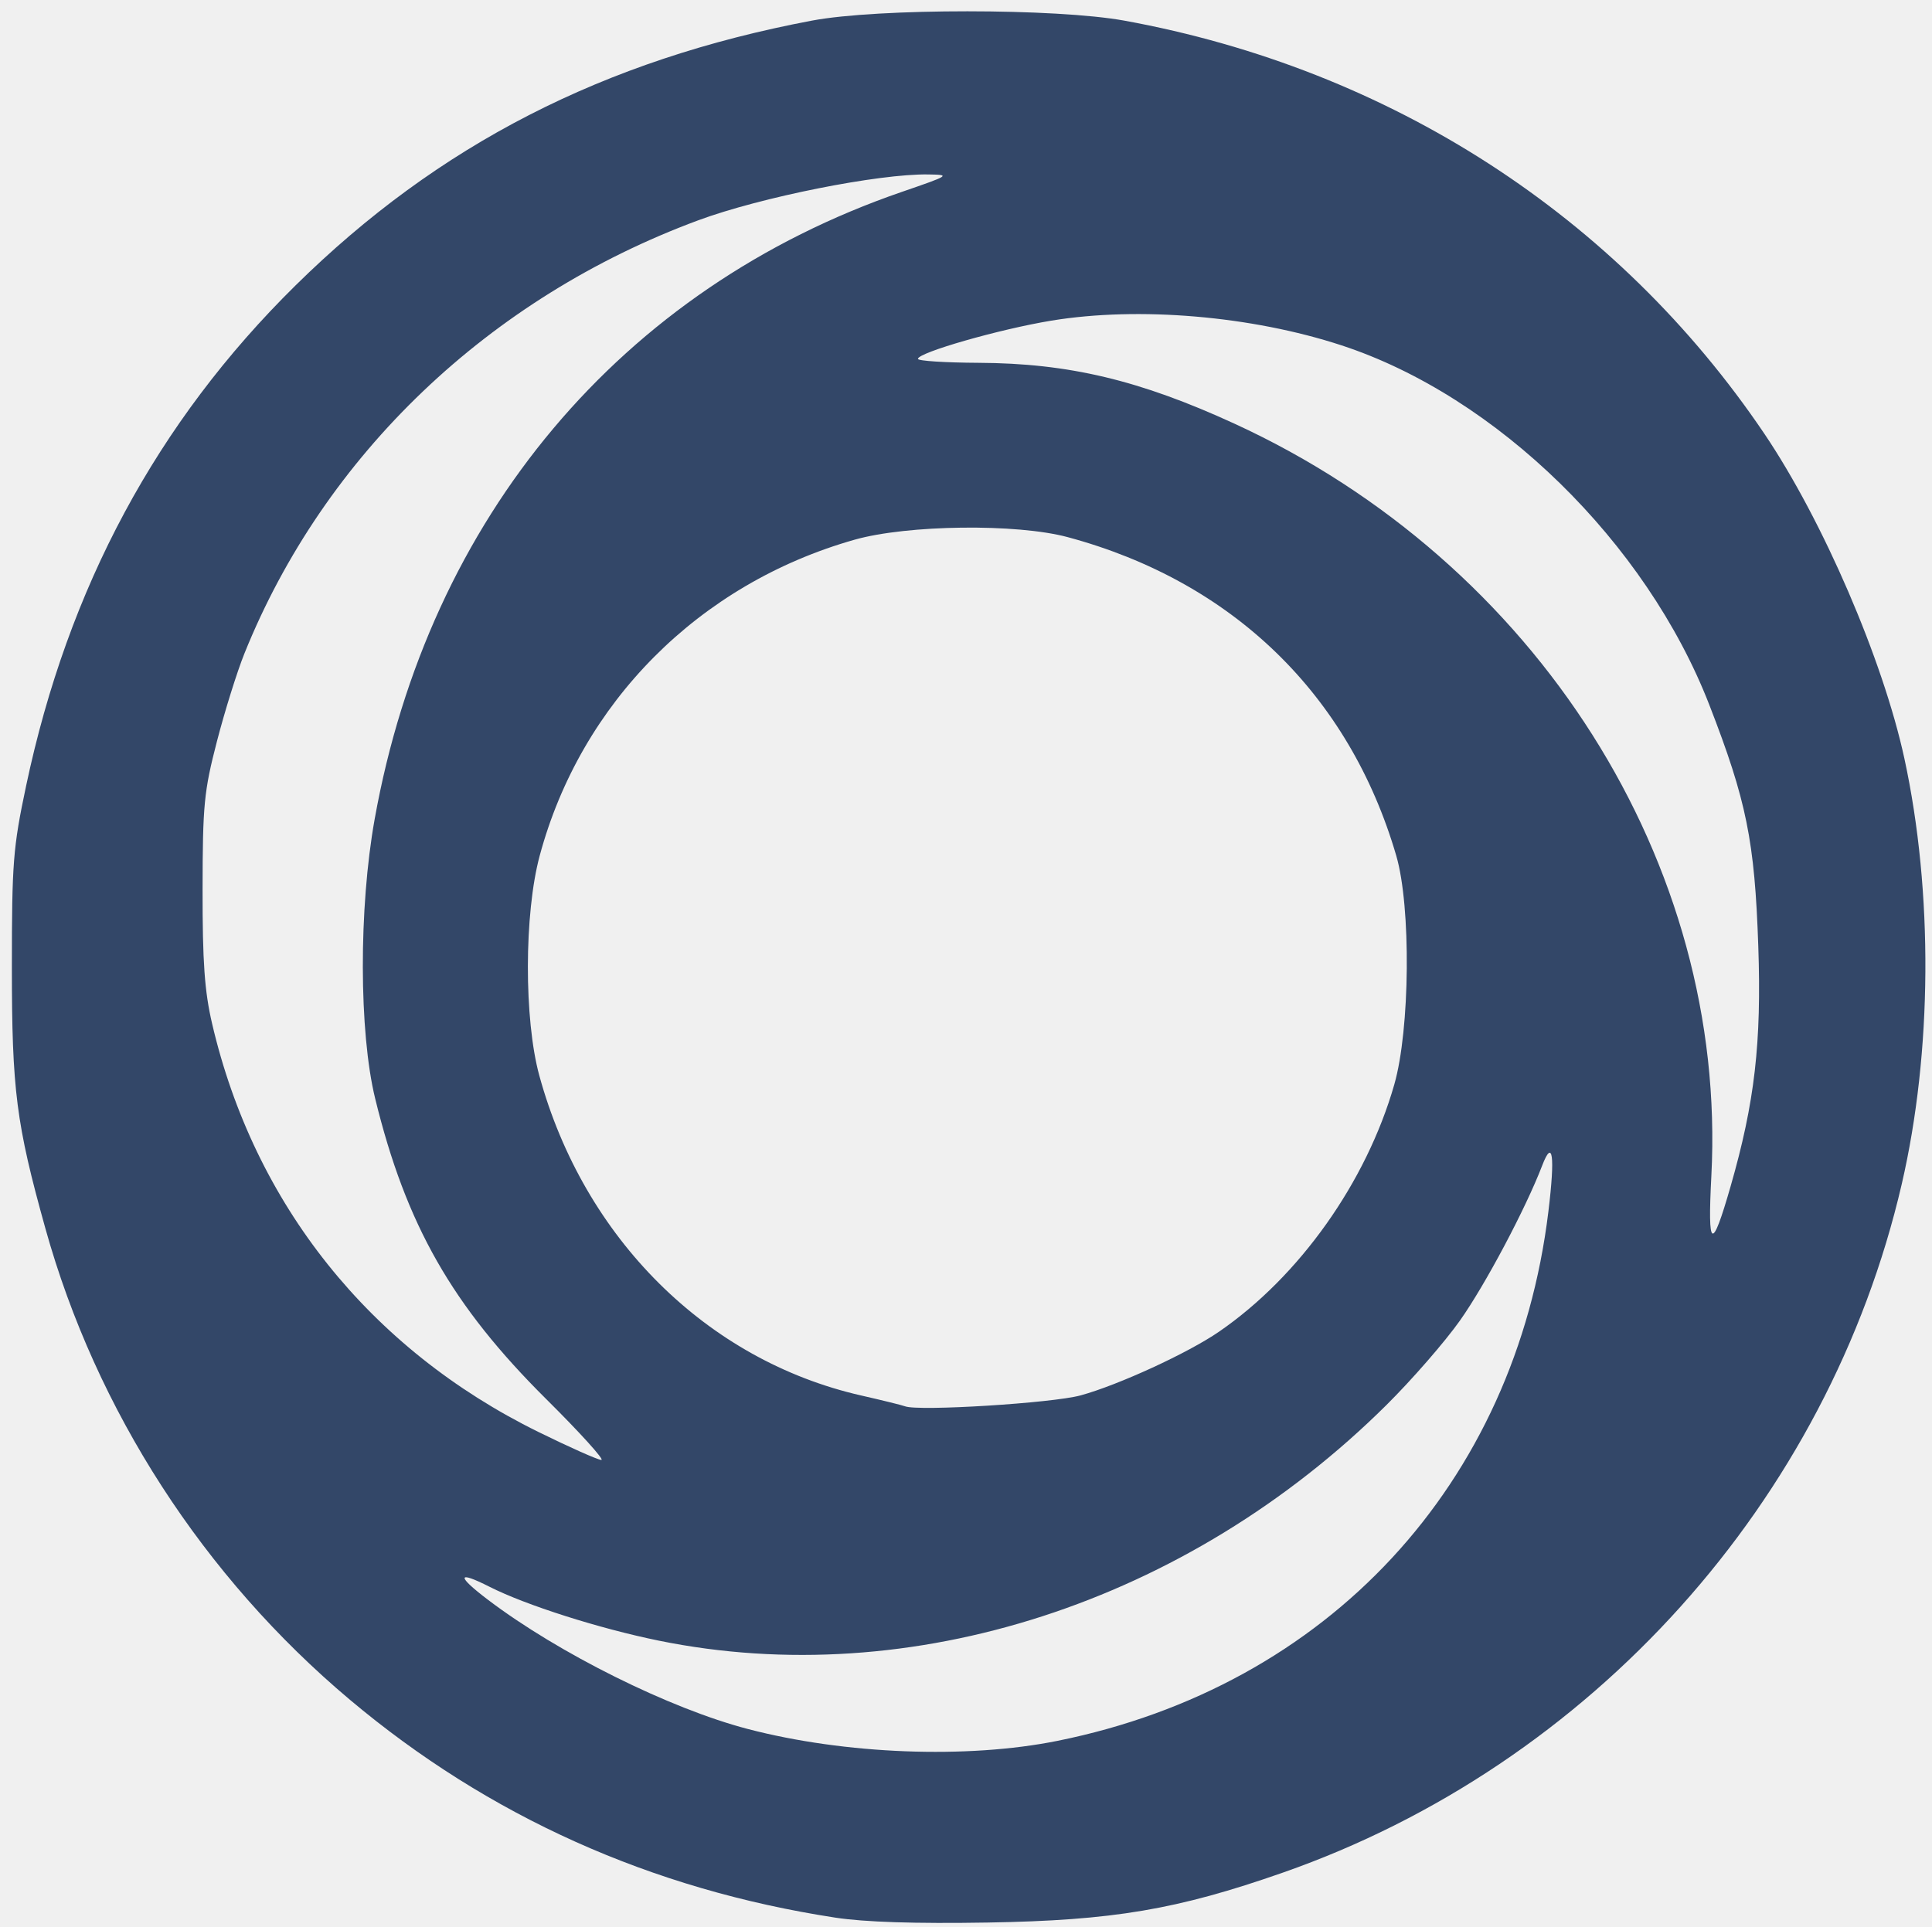
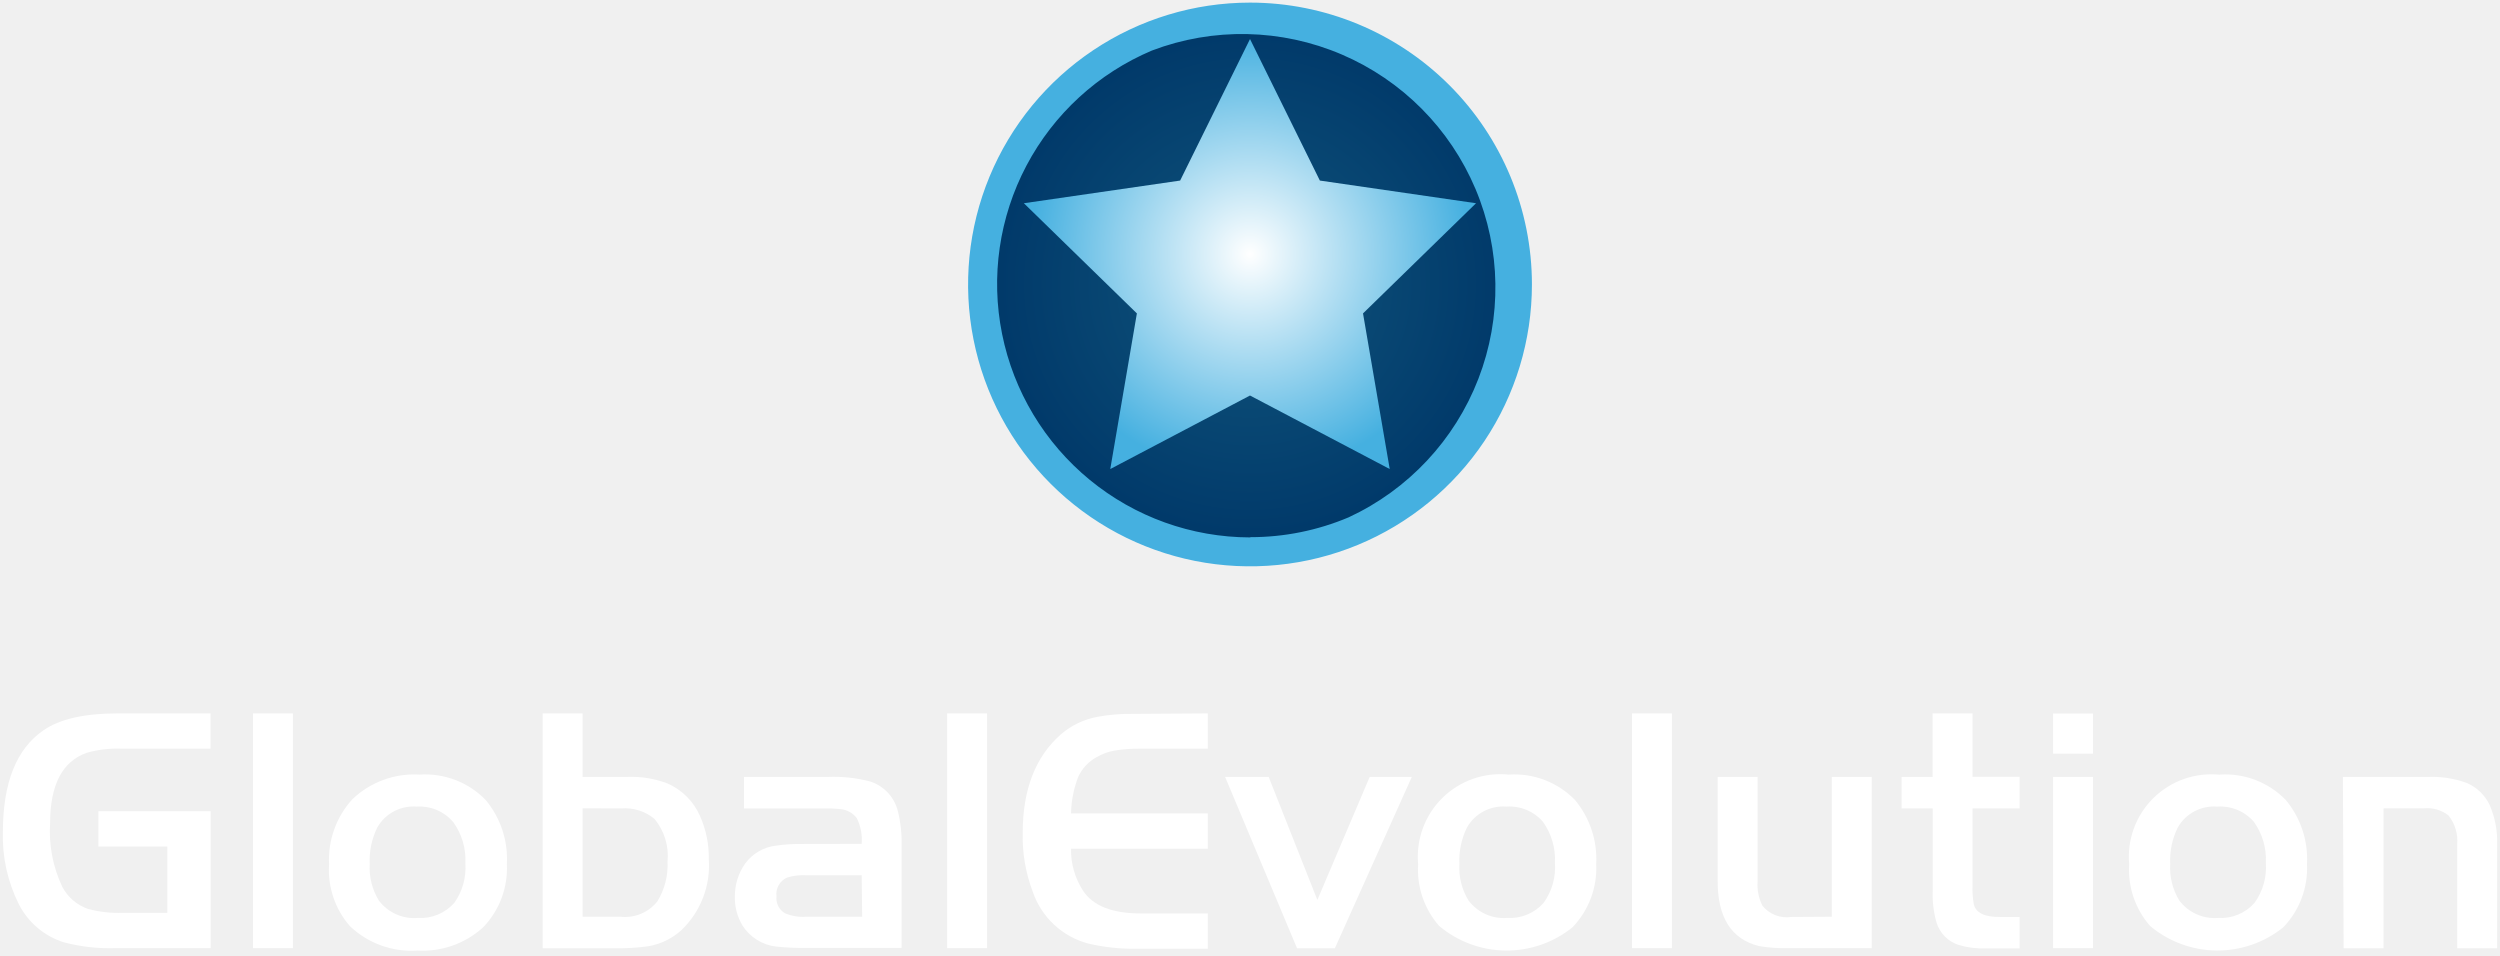
- <svg xmlns="http://www.w3.org/2000/svg" version="1.1" id="svg1" width="374" height="373" viewBox="0 0 374 373">
-   <g id="g1">
-     <path style="fill:#334768;fill-opacity:1" d="M 161.694,371.288 C 126.084,365.822 94.612,351.694 67.753,329.119 39.405,305.292 18.615,273.112 8.785,237.845 3.125,217.538 2.298,211.082 2.299,187.194 c 10e-4,-20.167 0.23,-23.083 2.747,-35 C 13.174,113.721 30.404,81.693 57.173,55.3 84.823,28.038 116.874,11.595 157.194,3.988 c 12.753,-2.406 47.29,-2.398 60.5,0.015 51.383,9.385 95.409,37.82 123.877,80.009 11.306,16.755 22.959,43.798 27.086,62.861 5.597,25.851 5.402,56.861 -0.519,82.407 -14.226,61.38 -60.084,112.403 -119.8,133.294 -20.477,7.164 -32.856,9.258 -57.145,9.666 -13.978,0.235 -23.842,-0.083 -29.5,-0.952 z m 43,-34.225 c 52.375,-10.56 88.638,-49.677 95.052,-102.532 1.309,-10.784 0.839,-14.205 -1.214,-8.843 -3.183,8.313 -11.016,23.077 -15.918,30.005 -2.919,4.125 -9.317,11.477 -14.218,16.338 -38.6,38.282 -92.01,55.582 -140.866,45.628 -11.523,-2.348 -25.757,-6.879 -32.766,-10.43 -6.325,-3.205 -6.442,-2.141 -0.278,2.535 13.631,10.339 35.155,21.045 50.241,24.991 18.823,4.923 42.482,5.833 59.966,2.308 z m -98.901,-66.119 c -18.29,-18.162 -27.191,-33.795 -33.168,-58.25 -3.144,-12.864 -3.188,-36.859 -0.1,-54.081 10.483,-58.46 47.718,-102.764 102.09,-121.472 9.293,-3.197 9.444,-3.298 5.079,-3.366 -9.598,-0.149 -32.416,4.4 -44.5,8.871 -40.522,14.995 -72.4,45.428 -87.889,83.907 -1.408,3.498 -3.8,11.148 -5.314,17 -2.504,9.672 -2.756,12.278 -2.776,28.64 -0.017,14.09 0.384,19.738 1.843,26 8.148,34.977 30.52,62.984 63.136,79.043 6.05,2.979 11.547,5.425 12.216,5.436 0.669,0.011 -4.109,-5.267 -10.617,-11.73 z m 103.401,-0.773 c 7.334,-2.01 20.784,-8.201 26.779,-12.325 15.591,-10.727 28.524,-28.966 33.936,-47.86 3.055,-10.665 3.262,-34.43 0.386,-44.291 -9.098,-31.201 -31.671,-53.097 -63.601,-61.694 -9.878,-2.66 -31.021,-2.406 -41.259,0.495 -30.091,8.526 -52.976,31.5 -60.964,61.2 -3.017,11.216 -3.049,31.68 -0.068,42.565 8.618,31.466 32.415,55.124 62.291,61.927 4.125,0.939 7.95,1.883 8.5,2.097 2.569,1.001 28.524,-0.612 34,-2.113 z m 125.82,-40.477 c 4.673,-16.256 5.999,-27.762 5.359,-46.49 -0.697,-20.397 -2.279,-28.189 -9.49,-46.752 -12.215,-31.443 -41.174,-59.751 -71.189,-69.586 -17.4,-5.702 -39.254,-7.564 -56.156,-4.786 -10.046,1.651 -25.845,6.18 -25.843,7.408 7.6e-4,0.389 5.288,0.73 11.75,0.76 17.447,0.079 31.176,3.348 49.568,11.802 58.475,26.879 95.422,85.186 92.275,145.623 -0.745,14.309 0.068,14.75 3.726,2.022 z" id="path1" />
-   </g>
+ <svg xmlns="http://www.w3.org/2000/svg" width="204" height="78" viewBox="0 0 204 78" fill="none">
+   <path fill-rule="evenodd" clip-rule="evenodd" d="M80.156 23.214C80.164 27.527 81.45 31.741 83.852 35.323C86.254 38.906 89.664 41.696 93.652 43.342C97.639 44.988 102.025 45.416 106.255 44.571C110.485 43.726 114.37 41.647 117.419 38.596C120.468 35.545 122.544 31.658 123.385 27.428C124.226 23.198 123.795 18.813 122.145 14.828C120.495 10.843 117.701 7.436 114.115 5.038C110.53 2.64 106.314 1.358 102 1.354C99.13 1.354 96.288 1.919 93.636 3.018C90.985 4.117 88.576 5.727 86.547 7.758C84.519 9.788 82.91 12.198 81.813 14.85C80.717 17.502 80.154 20.344 80.156 23.214Z" fill="url(#paint0_radial_685_2660)" />
+   <path d="M102 0.213C97.451 0.213 93.003 1.562 89.22 4.089C85.437 6.616 82.488 10.209 80.747 14.411C79.006 18.614 78.55 23.238 79.438 27.7C80.326 32.161 82.517 36.26 85.734 39.476C88.951 42.693 93.05 44.883 97.512 45.771C101.975 46.658 106.6 46.203 110.804 44.462C115.007 42.721 118.6 39.773 121.128 35.991C123.655 32.209 125.005 27.762 125.005 23.213C125.005 17.113 122.581 11.263 118.267 6.949C113.953 2.636 108.101 0.213 102 0.213ZM102 43.853C97.231 43.842 92.613 42.184 88.927 39.159C85.24 36.135 82.712 31.929 81.771 27.255C80.829 22.581 81.532 17.725 83.761 13.51C85.989 9.294 89.606 5.978 93.999 4.123C99.007 2.221 104.558 2.337 109.483 4.445C114.408 6.553 118.322 10.49 120.403 15.426C122.483 20.362 122.567 25.912 120.636 30.909C118.705 35.905 114.911 39.957 110.052 42.213C107.52 43.283 104.799 43.834 102.05 43.833L102 43.853Z" fill="#45B0E0" />
+   <path fill-rule="evenodd" clip-rule="evenodd" d="M102 3.184L107.701 14.734L120.444 16.584L111.222 25.574L113.402 38.274L102 32.274L90.598 38.274L92.769 25.574L83.547 16.584L96.299 14.734L102 3.184Z" fill="url(#paint1_radial_685_2660)" />
+   <path d="M8.032 66.196H17.189V77.367H9.442C8.013 77.415 6.585 77.255 5.202 76.891C4.411 76.641 3.679 76.236 3.048 75.698C2.417 75.161 1.9 74.503 1.527 73.763C0.619 71.943 0.176 69.927 0.236 67.894C0.236 63.883 1.335 61.119 3.533 59.603C4.857 58.676 6.883 58.213 9.611 58.213H17.179V61.093H9.949C8.977 61.051 8.005 61.165 7.069 61.43C5.082 62.138 4.089 64.052 4.089 67.169C3.974 68.957 4.316 70.744 5.082 72.363C5.528 73.212 6.281 73.859 7.188 74.17C8.107 74.415 9.058 74.522 10.008 74.488H13.653V69.076H8.032V66.196Z" fill="white" />
+   <path d="M23.903 77.367H20.645V58.213H23.903V77.367Z" fill="white" />
+   <path d="M34.231 63.207C35.228 63.14 36.228 63.291 37.161 63.649C38.094 64.007 38.938 64.565 39.634 65.282C40.848 66.743 41.466 68.608 41.362 70.505C41.408 71.452 41.261 72.399 40.928 73.287C40.594 74.175 40.083 74.986 39.425 75.668C38.704 76.325 37.859 76.831 36.94 77.156C36.021 77.482 35.046 77.621 34.072 77.565C33.066 77.635 32.056 77.494 31.107 77.152C30.158 76.81 29.291 76.274 28.56 75.579C27.346 74.194 26.732 72.383 26.852 70.545C26.8 69.576 26.942 68.607 27.267 67.694C27.593 66.78 28.096 65.94 28.749 65.222C29.474 64.526 30.335 63.988 31.279 63.641C32.222 63.294 33.227 63.146 34.231 63.207ZM34.002 65.818C33.359 65.768 32.715 65.902 32.145 66.204C31.575 66.507 31.103 66.965 30.785 67.526C30.331 68.451 30.119 69.476 30.169 70.505C30.107 71.551 30.367 72.59 30.914 73.484C31.281 73.969 31.765 74.353 32.321 74.602C32.876 74.85 33.485 74.954 34.092 74.904C34.649 74.939 35.208 74.846 35.724 74.632C36.24 74.419 36.701 74.091 37.071 73.673C37.738 72.734 38.057 71.593 37.975 70.445C38.038 69.243 37.688 68.055 36.982 67.079C36.618 66.651 36.16 66.314 35.642 66.095C35.125 65.876 34.563 65.781 34.002 65.818Z" fill="white" />
+   <path d="M47.54 63.396H51.215C52.325 63.352 53.434 63.535 54.472 63.932C55.659 64.455 56.605 65.405 57.124 66.594C57.617 67.702 57.861 68.906 57.839 70.119C57.913 71.187 57.752 72.258 57.365 73.257C56.979 74.256 56.378 75.157 55.604 75.898C54.84 76.591 53.891 77.05 52.873 77.218C51.975 77.341 51.068 77.394 50.162 77.377H44.282V58.213H47.54V63.396ZM47.54 65.958V74.805H50.609C51.181 74.871 51.76 74.789 52.292 74.569C52.823 74.348 53.29 73.996 53.648 73.544C54.239 72.572 54.526 71.444 54.472 70.307C54.533 69.685 54.47 69.057 54.288 68.459C54.105 67.861 53.807 67.305 53.409 66.822C52.648 66.193 51.672 65.887 50.688 65.968L47.54 65.958Z" fill="white" />
+   <path d="M70.313 68.859C70.374 68.137 70.236 67.412 69.915 66.763C69.751 66.546 69.542 66.367 69.302 66.239C69.062 66.11 68.797 66.035 68.525 66.019C68.106 65.973 67.685 65.956 67.264 65.969H60.709V63.397H67.591C68.749 63.35 69.908 63.477 71.028 63.775C71.573 63.955 72.063 64.269 72.454 64.689C72.844 65.109 73.122 65.621 73.262 66.177C73.493 67.082 73.596 68.015 73.57 68.948V77.349H66.032C65.127 77.37 64.221 77.334 63.321 77.239C62.764 77.174 62.229 76.984 61.755 76.685C61.281 76.386 60.879 75.985 60.58 75.511C60.159 74.804 59.945 73.992 59.964 73.168C59.955 72.194 60.254 71.242 60.818 70.447C61.112 70.053 61.482 69.722 61.907 69.475C62.332 69.227 62.803 69.068 63.291 69.007C64.021 68.903 64.758 68.856 65.496 68.868L70.313 68.859ZM70.313 71.42H65.784C65.268 71.392 64.75 71.453 64.254 71.599C63.956 71.723 63.706 71.942 63.545 72.222C63.383 72.502 63.318 72.828 63.361 73.148C63.332 73.418 63.381 73.691 63.503 73.934C63.624 74.177 63.813 74.379 64.046 74.519C64.594 74.751 65.19 74.849 65.784 74.806H70.352L70.313 71.42Z" fill="white" />
+   <path d="M80.543 77.367H77.285V58.213H80.543V77.367Z" fill="white" />
+   <path d="M98.559 58.213V61.093H93.057C92.342 61.081 91.628 61.134 90.922 61.251C90.412 61.346 89.921 61.527 89.472 61.788C88.815 62.15 88.293 62.714 87.982 63.396C87.615 64.348 87.417 65.356 87.396 66.375H98.559V69.255H87.396C87.373 70.477 87.719 71.678 88.389 72.7C89.204 73.925 90.77 74.537 93.087 74.537H98.559V77.417H92.68C91.383 77.433 90.09 77.293 88.826 77C87.774 76.725 86.806 76.192 86.011 75.45C85.215 74.709 84.616 73.781 84.268 72.75C83.687 71.219 83.411 69.59 83.454 67.954C83.454 64.419 84.496 61.738 86.582 59.911C87.432 59.182 88.46 58.692 89.561 58.491C90.505 58.318 91.463 58.238 92.422 58.253L98.559 58.213Z" fill="white" />
+   <path d="M107.497 73.435L111.767 63.396H115.204L108.927 77.377H105.838L99.969 63.396H103.524L107.497 73.435Z" fill="white" />
+   <path d="M123.119 63.207C124.116 63.14 125.116 63.291 126.049 63.649C126.982 64.008 127.826 64.565 128.522 65.282C129.737 66.743 130.354 68.609 130.25 70.505C130.297 71.453 130.149 72.4 129.816 73.287C129.483 74.175 128.971 74.986 128.313 75.669C126.768 76.916 124.836 77.587 122.849 77.565C120.863 77.543 118.946 76.831 117.428 75.55C116.214 74.164 115.6 72.353 115.72 70.515C115.63 69.526 115.76 68.529 116.101 67.596C116.441 66.663 116.984 65.817 117.69 65.119C118.397 64.42 119.249 63.886 120.186 63.556C121.123 63.225 122.121 63.106 123.109 63.207H123.119ZM122.921 65.819C122.277 65.768 121.633 65.902 121.063 66.205C120.493 66.507 120.021 66.966 119.703 67.526C119.249 68.451 119.037 69.476 119.087 70.505C119.025 71.551 119.285 72.591 119.832 73.484C120.196 73.965 120.675 74.347 121.225 74.595C121.775 74.843 122.379 74.949 122.98 74.904C123.538 74.939 124.096 74.846 124.612 74.633C125.128 74.419 125.589 74.091 125.96 73.673C126.642 72.726 126.969 71.57 126.883 70.406C126.946 69.204 126.596 68.016 125.89 67.04C125.524 66.62 125.065 66.291 124.549 66.079C124.034 65.868 123.476 65.778 122.921 65.819Z" fill="white" />
+   <path d="M136.427 77.367H133.17V58.213H136.427V77.367Z" fill="white" />
+   <path d="M149.477 74.805V63.396H152.735V77.367H145.972C145.154 77.392 144.335 77.336 143.528 77.199C141.257 76.629 140.135 74.832 140.162 71.807V63.396H143.419V71.926C143.371 72.612 143.508 73.297 143.816 73.912C144.095 74.254 144.457 74.517 144.868 74.677C145.279 74.838 145.724 74.888 146.16 74.825L149.477 74.805Z" fill="white" />
+   <path d="M157.701 63.396V58.213H160.958V63.386H164.802V65.968H160.958V72.293C160.941 72.785 160.975 73.278 161.057 73.763C161.216 74.484 161.935 74.839 163.213 74.825H164.802V77.387H162.07C161.312 77.419 160.554 77.325 159.826 77.109C159.399 76.972 159.011 76.733 158.696 76.413C158.382 76.093 158.149 75.701 158.018 75.272C157.781 74.443 157.677 73.582 157.71 72.72V65.968H155.168V63.396H157.701Z" fill="white" />
+   <path d="M167.533 61.5V58.223H170.791V61.5H167.533ZM167.533 63.397H170.791V77.368H167.533V63.397Z" fill="white" />
+   <path d="M181.12 63.207C182.117 63.14 183.117 63.291 184.05 63.65C184.983 64.008 185.827 64.565 186.523 65.283C187.737 66.743 188.354 68.609 188.251 70.506C188.297 71.453 188.149 72.4 187.816 73.288C187.483 74.176 186.972 74.986 186.314 75.669C184.771 76.913 182.844 77.582 180.862 77.562C178.88 77.542 176.967 76.834 175.449 75.56C174.235 74.174 173.62 72.364 173.741 70.526C173.651 69.537 173.78 68.54 174.121 67.607C174.462 66.674 175.005 65.827 175.711 65.129C176.417 64.43 177.269 63.897 178.206 63.566C179.143 63.236 180.141 63.117 181.13 63.217L181.12 63.207ZM180.921 65.819C180.278 65.769 179.634 65.903 179.064 66.205C178.494 66.507 178.022 66.966 177.703 67.527C177.249 68.452 177.037 69.477 177.088 70.506C177.026 71.552 177.286 72.591 177.832 73.485C178.198 73.967 178.679 74.349 179.23 74.597C179.782 74.846 180.387 74.951 180.991 74.905C181.548 74.939 182.106 74.847 182.623 74.633C183.139 74.42 183.6 74.092 183.97 73.673C184.652 72.727 184.979 71.57 184.894 70.406C184.957 69.204 184.606 68.016 183.901 67.04C183.534 66.621 183.075 66.292 182.56 66.08C182.044 65.868 181.487 65.778 180.931 65.819H180.921Z" fill="white" />
+   <path d="M191.181 63.397H198.133C199.193 63.356 200.252 63.518 201.251 63.874C202.083 64.22 202.758 64.859 203.148 65.671C203.598 66.696 203.808 67.81 203.764 68.928V77.379H200.506V68.898C200.582 68.048 200.326 67.201 199.791 66.535C199.227 66.097 198.516 65.891 197.805 65.959H194.498V77.379H191.24L191.181 63.397Z" fill="white" />
+   <defs>
+     <radialGradient id="paint0_radial_685_2660" cx="0" cy="0" r="1" gradientUnits="userSpaceOnUse" gradientTransform="translate(102 23.1738) scale(21.824 21.82)">
+       <stop stop-color="#10557C" />
+       <stop offset="1" stop-color="#003869" />
+     </radialGradient>
+     <radialGradient id="paint1_radial_685_2660" cx="0" cy="0" r="1" gradientUnits="userSpaceOnUse" gradientTransform="translate(102 20.7338) scale(18.0033 18)">
+       <stop stop-color="white" />
+       <stop offset="1" stop-color="#45B0E0" />
+     </radialGradient>
+   </defs>
</svg>
